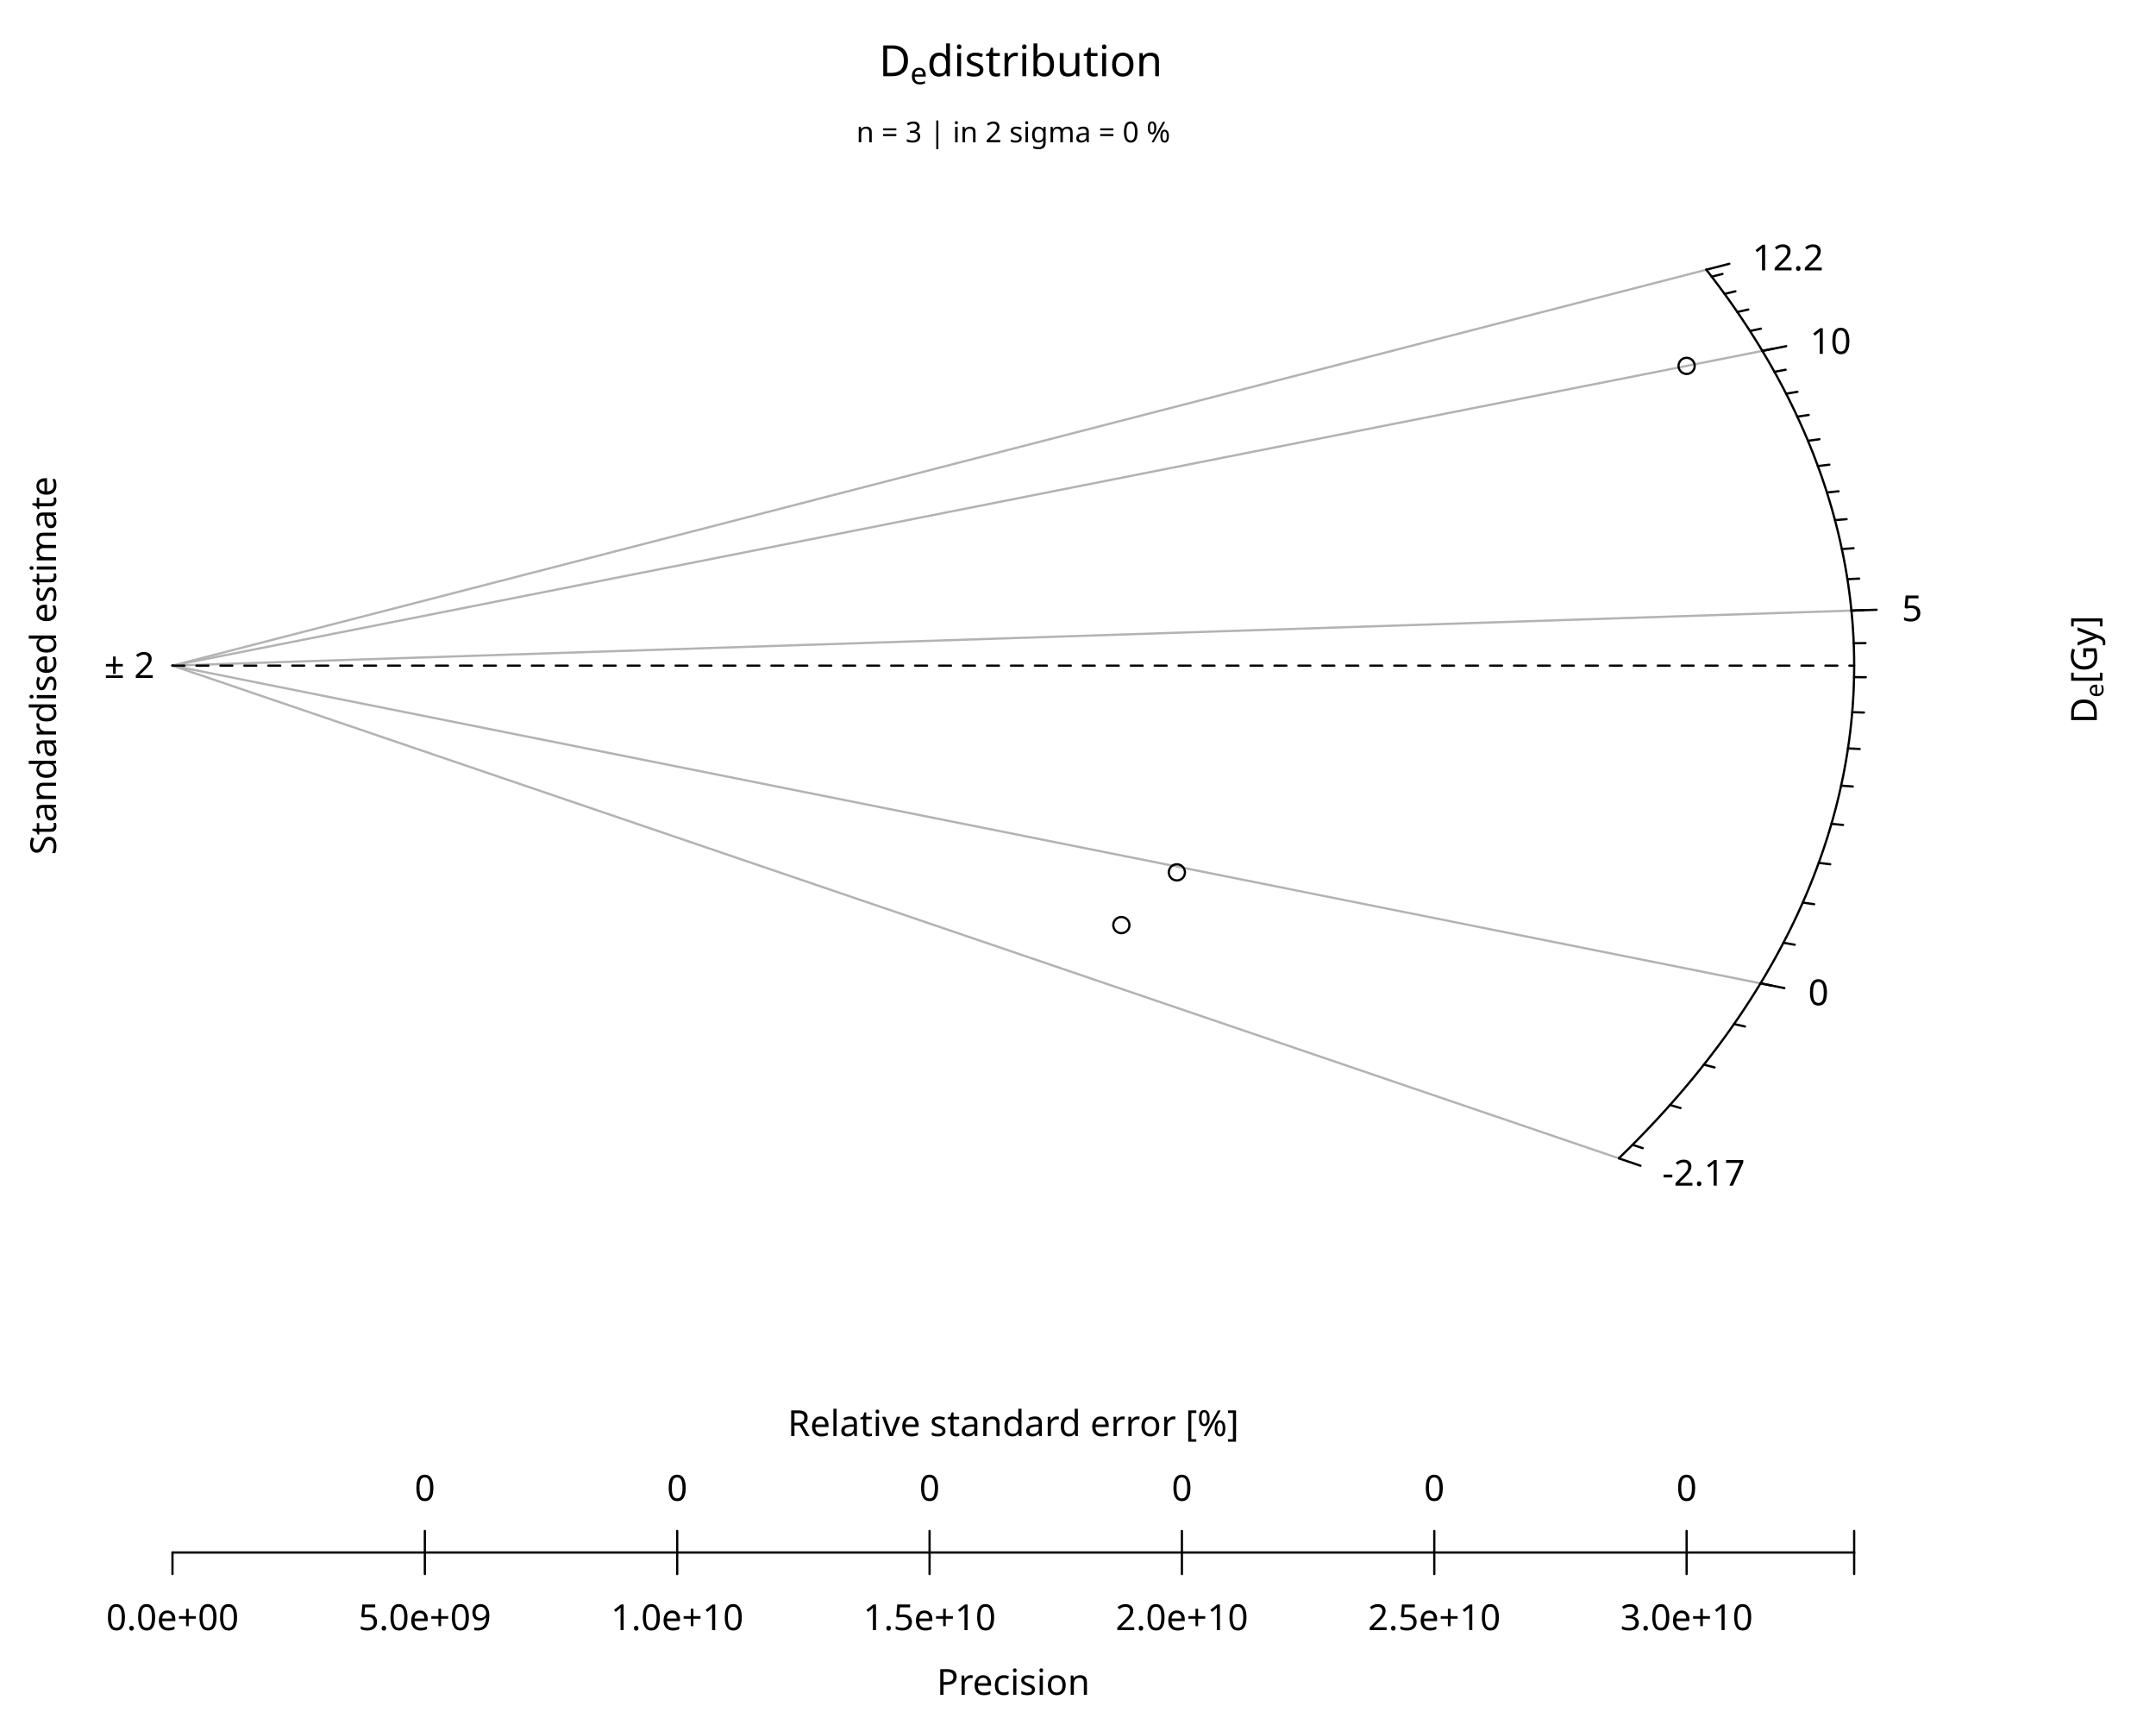
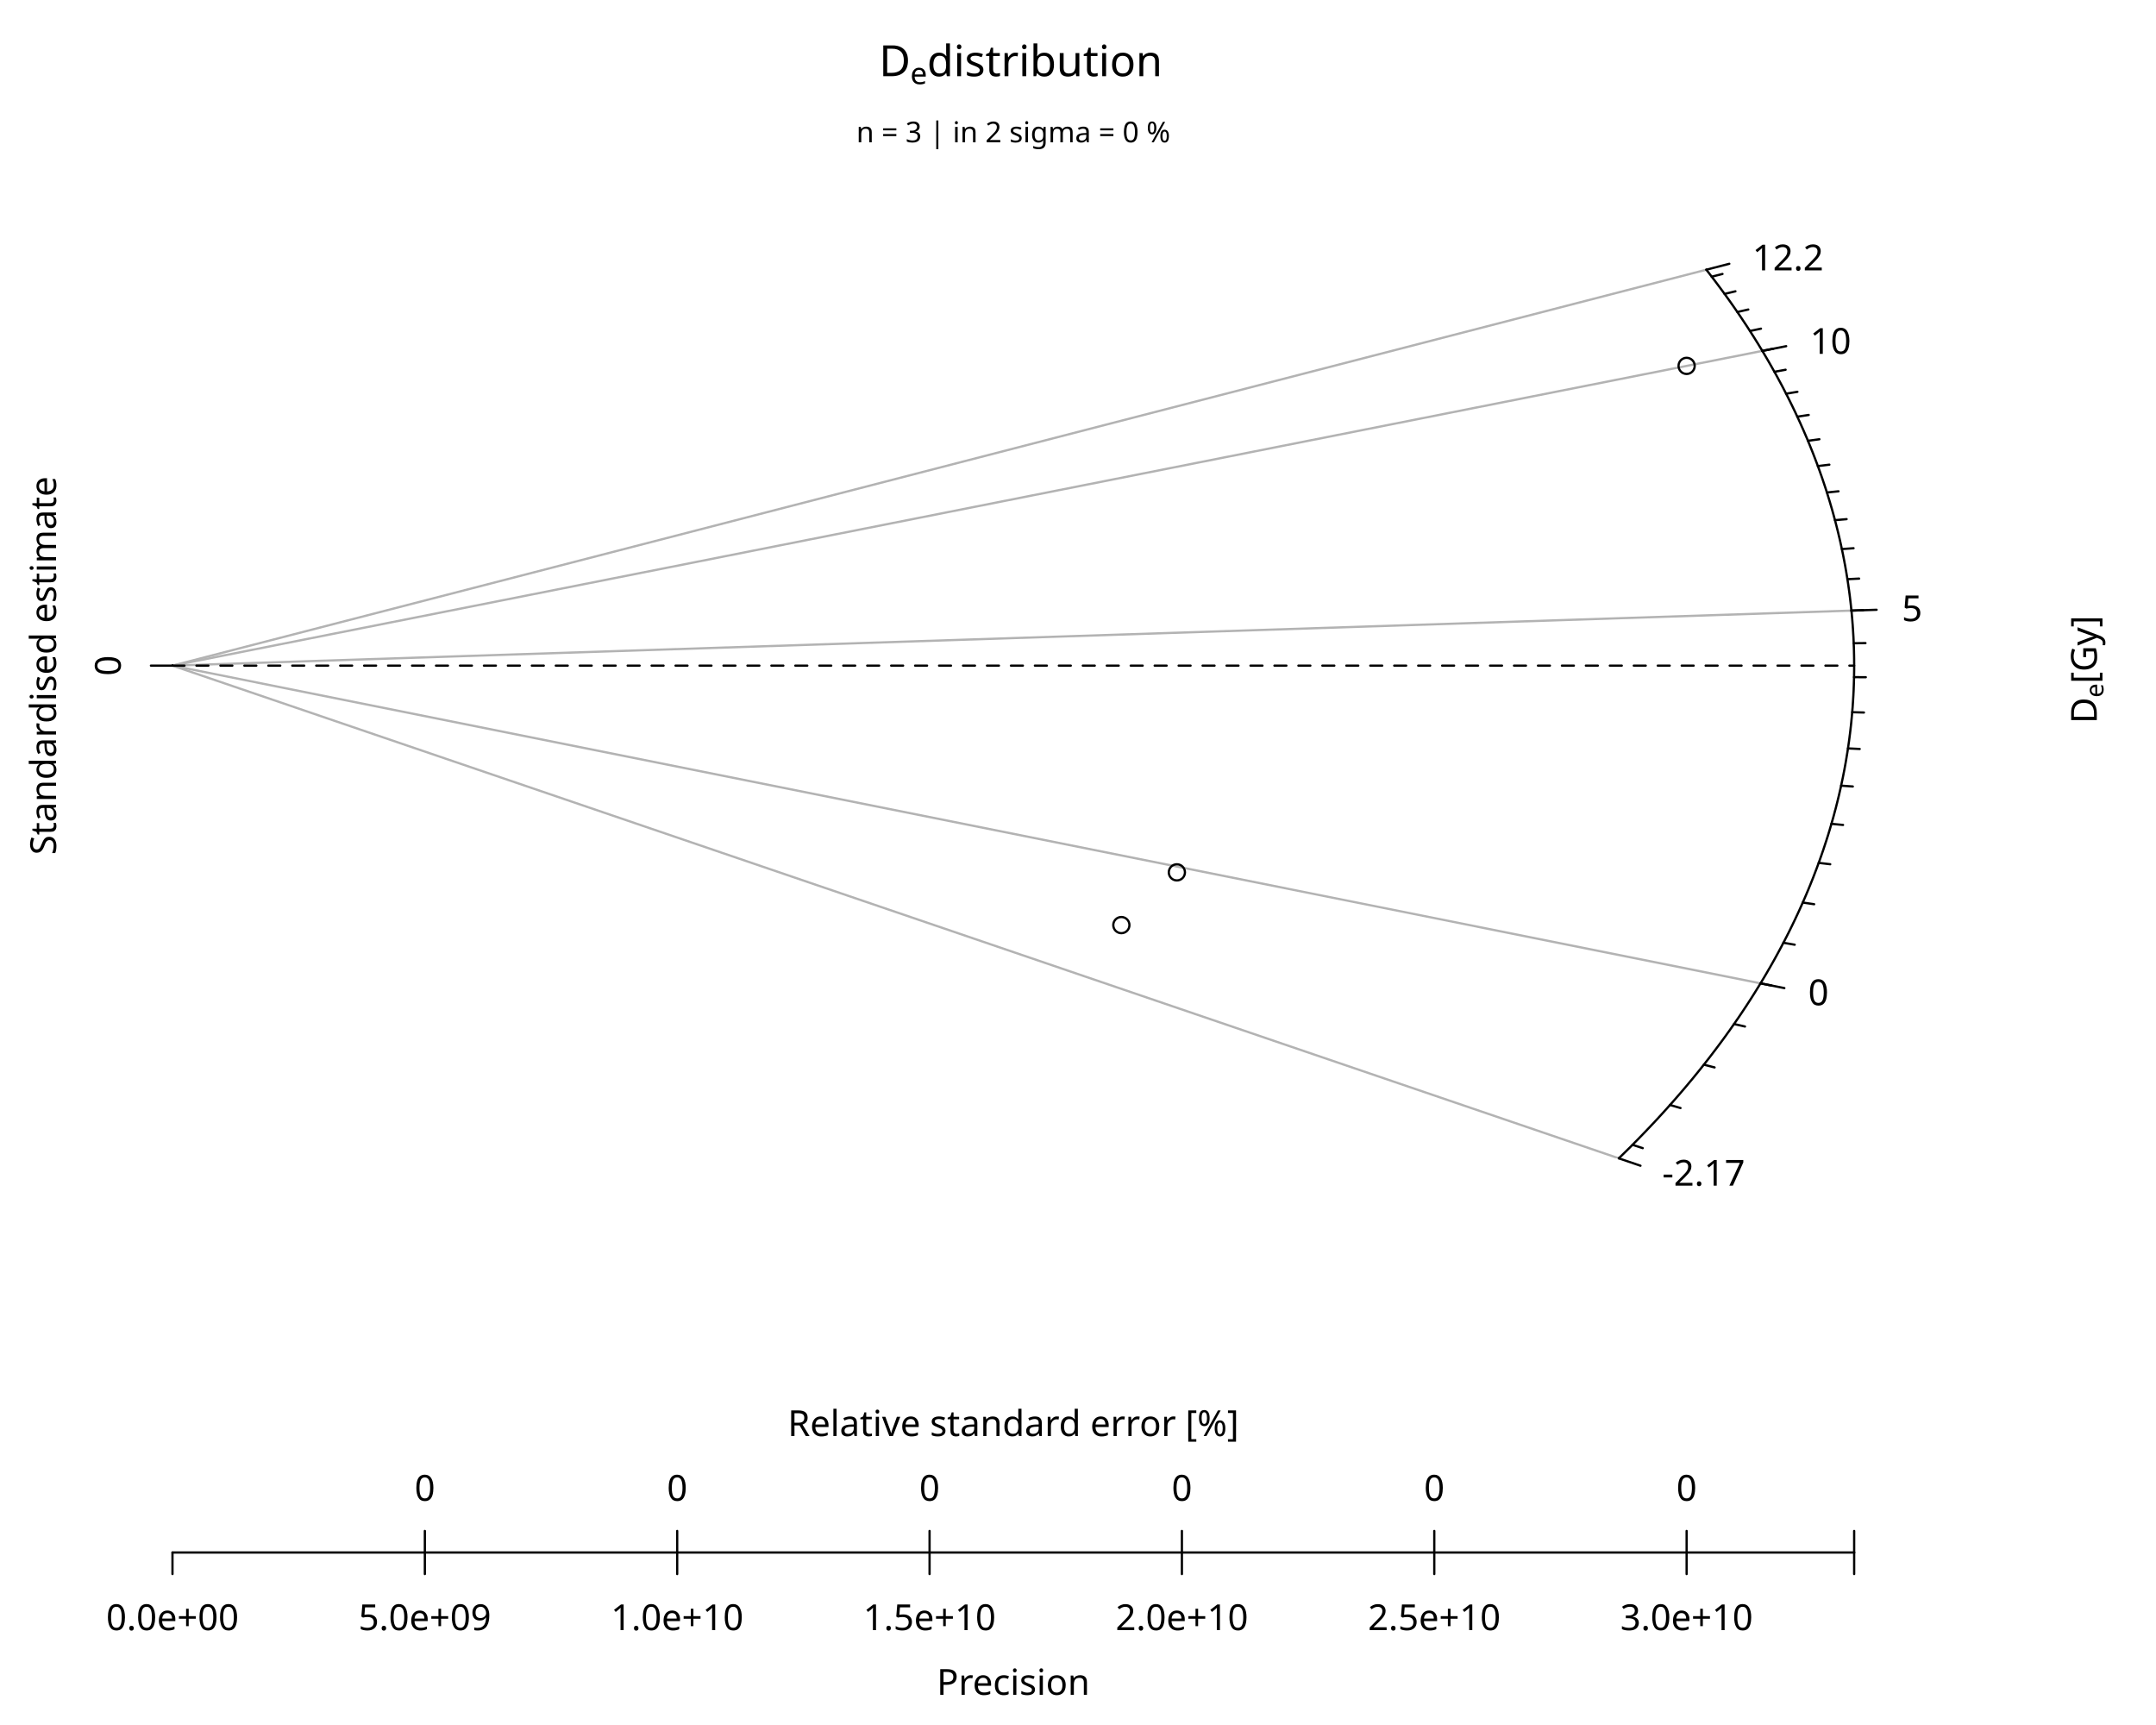
<svg xmlns="http://www.w3.org/2000/svg" class="svglite" data-engine-version="2.0" width="720.00pt" height="576.00pt" viewBox="0 0 720.00 576.00">
  <defs>
    <style type="text/css">
    .svglite line, .svglite polyline, .svglite polygon, .svglite path, .svglite rect, .svglite circle {
      fill: none;
      stroke: #000000;
      stroke-linecap: round;
      stroke-linejoin: round;
      stroke-miterlimit: 10.00;
    }
  </style>
  </defs>
  <rect width="100%" height="100%" style="stroke: none; fill: #FFFFFF;" />
  <defs>
    <clipPath id="cpMC4wMHw3MjAuMDB8MC4wMHw1NzYuMDA=">
      <rect x="0.00" y="0.00" width="720.00" height="576.00" />
    </clipPath>
  </defs>
  <g clip-path="url(#cpMC4wMHw3MjAuMDB8MC4wMHw1NzYuMDA=)">
    <text transform="translate(18.72,222.26) rotate(-90)" text-anchor="middle" style="font-size: 12.00px; font-family: sans;" textLength="119.42px" lengthAdjust="spacingAndGlyphs">Standardised estimate</text>
  </g>
  <defs>
    <clipPath id="cpNTcuNjB8NjE5LjIwfDUwLjQwfDUxOC40MA==">
      <rect x="57.60" y="50.40" width="561.60" height="468.00" />
    </clipPath>
  </defs>
  <g clip-path="url(#cpNTcuNjB8NjE5LjIwfDUwLjQwfDUxOC40MA==)">
    <polygon points="57.60,222.26 57.60,222.26 563.25,222.26 563.25,222.26 " style="stroke-width: 0.75; stroke: none; fill: #CCCCCC;" />
  </g>
  <g clip-path="url(#cpMC4wMHw3MjAuMDB8MC4wMHw1NzYuMDA=)">
    <polyline points="57.60,222.26 540.60,386.78 " style="stroke-width: 0.75; stroke: #B3B3B3;" />
    <polyline points="57.60,222.26 569.83,90.06 " style="stroke-width: 0.75; stroke: #B3B3B3;" />
    <polyline points="57.60,222.26 587.93,328.35 " style="stroke-width: 0.75; stroke: #B3B3B3;" />
    <polyline points="57.60,222.26 618.29,203.89 " style="stroke-width: 0.75; stroke: #B3B3B3;" />
    <polyline points="57.60,222.26 588.53,117.17 " style="stroke-width: 0.75; stroke: #B3B3B3;" />
    <polyline points="57.60,222.26 619.20,222.26 " style="stroke-width: 0.75; stroke-dasharray: 4.00,4.00;" />
    <polygon points="540.60,386.78 541.04,386.35 541.48,385.92 541.92,385.49 542.36,385.06 542.81,384.62 543.25,384.19 543.69,383.75 544.13,383.32 544.57,382.88 545.01,382.44 545.45,382.00 545.88,381.55 546.32,381.11 546.76,380.67 547.20,380.22 547.63,379.77 548.07,379.32 548.51,378.87 548.94,378.42 549.38,377.97 549.81,377.52 550.24,377.06 550.68,376.61 551.11,376.15 551.54,375.69 551.97,375.24 552.41,374.78 552.84,374.31 553.27,373.85 553.70,373.39 554.12,372.92 554.55,372.46 554.98,371.99 555.41,371.52 555.83,371.05 556.26,370.58 556.69,370.11 557.11,369.63 557.53,369.16 557.96,368.68 558.38,368.21 558.80,367.73 559.22,367.25 559.64,366.77 560.06,366.28 560.48,365.80 560.90,365.32 561.32,364.83 561.74,364.34 562.15,363.86 562.57,363.37 562.98,362.88 563.40,362.39 563.81,361.89 564.22,361.40 564.64,360.90 565.05,360.41 565.46,359.91 565.87,359.41 566.27,358.91 566.68,358.41 567.09,357.91 567.49,357.40 567.90,356.90 568.30,356.39 568.71,355.88 569.11,355.38 569.51,354.87 569.91,354.35 570.31,353.84 570.71,353.33 571.11,352.81 571.50,352.30 571.90,351.78 572.29,351.26 572.69,350.74 573.08,350.22 573.47,349.70 573.86,349.18 574.25,348.66 574.64,348.13 575.03,347.60 575.42,347.08 575.80,346.55 576.19,346.02 576.57,345.49 576.95,344.95 577.34,344.42 577.72,343.89 578.09,343.35 578.47,342.81 578.85,342.27 579.23,341.74 579.60,341.19 579.97,340.65 580.35,340.11 580.72,339.57 581.09,339.02 581.46,338.47 581.82,337.93 582.19,337.38 582.55,336.83 582.92,336.28 583.28,335.73 583.64,335.17 584.00,334.62 584.36,334.06 584.72,333.51 585.07,332.95 585.43,332.39 585.78,331.83 586.13,331.27 586.48,330.71 586.83,330.14 587.18,329.58 587.53,329.01 587.87,328.45 588.22,327.88 588.56,327.31 588.90,326.74 589.24,326.17 589.58,325.60 589.92,325.02 590.25,324.45 590.58,323.87 590.92,323.30 591.25,322.72 591.58,322.14 591.91,321.56 592.23,320.98 592.56,320.40 592.88,319.82 593.20,319.23 593.52,318.65 593.84,318.06 594.16,317.47 594.47,316.88 594.79,316.30 595.10,315.71 595.41,315.11 595.72,314.52 596.03,313.93 596.33,313.33 596.64,312.74 596.94,312.14 597.24,311.55 597.54,310.95 597.84,310.35 598.13,309.75 598.43,309.15 598.72,308.54 599.01,307.94 599.30,307.34 599.59,306.73 599.87,306.12 600.16,305.52 600.44,304.91 600.72,304.30 601.00,303.69 601.27,303.08 601.55,302.47 601.82,301.86 602.09,301.24 602.36,300.63 602.63,300.01 602.89,299.40 603.16,298.78 603.42,298.16 603.68,297.54 603.94,296.92 604.19,296.30 604.45,295.68 604.70,295.06 604.95,294.43 605.20,293.81 605.45,293.18 605.69,292.56 605.93,291.93 606.17,291.30 606.41,290.67 606.65,290.05 606.88,289.42 607.12,288.78 607.35,288.15 607.58,287.52 607.80,286.89 608.03,286.25 608.25,285.62 608.47,284.98 608.69,284.35 608.91,283.71 609.12,283.07 609.33,282.43 609.54,281.79 609.75,281.15 609.96,280.51 610.16,279.87 610.37,279.23 610.57,278.59 610.76,277.94 610.96,277.30 611.15,276.65 611.34,276.01 611.53,275.36 611.72,274.71 611.90,274.07 612.09,273.42 612.27,272.77 612.45,272.12 612.62,271.47 612.79,270.82 612.97,270.17 613.14,269.52 613.30,268.86 613.47,268.21 613.63,267.56 613.79,266.90 613.95,266.25 614.11,265.59 614.26,264.94 614.41,264.28 614.56,263.62 614.71,262.97 614.85,262.31 614.99,261.65 615.13,260.99 615.27,260.33 615.41,259.67 615.54,259.01 615.67,258.35 615.80,257.69 615.93,257.03 616.05,256.36 616.17,255.70 616.29,255.04 616.41,254.37 616.52,253.71 616.63,253.05 616.74,252.38 616.85,251.72 616.96,251.05 617.06,250.38 617.16,249.72 617.26,249.05 617.35,248.38 617.45,247.72 617.54,247.05 617.63,246.38 617.71,245.71 617.80,245.04 617.88,244.37 617.96,243.71 618.03,243.04 618.11,242.37 618.18,241.70 618.25,241.03 618.31,240.36 618.38,239.68 618.44,239.01 618.50,238.34 618.56,237.67 618.61,237.00 618.67,236.33 618.72,235.66 618.76,234.98 618.81,234.31 618.85,233.64 618.89,232.97 618.93,232.29 618.96,231.62 619.00,230.95 619.03,230.27 619.05,229.60 619.08,228.93 619.10,228.25 619.12,227.58 619.14,226.91 619.16,226.23 619.17,225.56 619.18,224.89 619.19,224.21 619.20,223.54 619.20,222.86 619.20,222.19 619.20,221.52 619.19,220.84 619.19,220.17 619.18,219.50 619.17,218.82 619.15,218.15 619.14,217.47 619.12,216.80 619.10,216.13 619.07,215.45 619.05,214.78 619.02,214.11 618.99,213.43 618.96,212.76 618.92,212.09 618.88,211.42 618.84,210.74 618.80,210.07 618.75,209.40 618.71,208.73 618.65,208.05 618.60,207.38 618.55,206.71 618.49,206.04 618.43,205.37 618.37,204.70 618.30,204.03 618.23,203.36 618.16,202.69 618.09,202.02 618.02,201.35 617.94,200.68 617.86,200.01 617.78,199.34 617.70,198.67 617.61,198.00 617.52,197.33 617.43,196.67 617.33,196.00 617.24,195.33 617.14,194.67 617.04,194.00 616.94,193.33 616.83,192.67 616.72,192.00 616.61,191.34 616.50,190.67 616.38,190.01 616.27,189.35 616.15,188.68 616.02,188.02 615.90,187.36 615.77,186.70 615.64,186.03 615.51,185.37 615.38,184.71 615.24,184.05 615.11,183.39 614.96,182.74 614.82,182.08 614.68,181.42 614.53,180.76 614.38,180.10 614.23,179.45 614.07,178.79 613.92,178.14 613.76,177.48 613.60,176.83 613.43,176.17 613.27,175.52 613.10,174.87 612.93,174.22 612.76,173.57 612.58,172.92 612.41,172.27 612.23,171.62 612.05,170.97 611.87,170.32 611.68,169.67 611.49,169.03 611.30,168.38 611.11,167.73 610.92,167.09 610.72,166.44 610.52,165.80 610.32,165.16 610.12,164.52 609.92,163.88 609.71,163.23 609.50,162.59 609.29,161.96 609.08,161.32 608.86,160.68 608.65,160.04 608.43,159.41 608.21,158.77 607.98,158.14 607.76,157.50 607.53,156.87 607.30,156.24 607.07,155.61 606.84,154.97 606.60,154.34 606.36,153.72 606.13,153.09 605.88,152.46 605.64,151.83 605.40,151.21 605.15,150.58 604.90,149.96 604.65,149.34 604.40,148.71 604.14,148.09 603.88,147.47 603.63,146.85 603.37,146.23 603.10,145.61 602.84,145.00 602.57,144.38 602.31,143.77 602.04,143.15 601.76,142.54 601.49,141.93 601.22,141.31 600.94,140.70 600.66,140.09 600.38,139.48 600.10,138.88 599.81,138.27 599.53,137.66 599.24,137.06 598.95,136.46 598.66,135.85 598.37,135.25 598.07,134.65 597.78,134.05 597.48,133.45 597.18,132.85 596.88,132.25 596.57,131.66 596.27,131.06 595.96,130.47 595.66,129.88 595.35,129.28 595.04,128.69 594.72,128.10 594.41,127.51 594.09,126.93 593.78,126.34 593.46,125.75 593.14,125.17 592.81,124.58 592.49,124.00 592.16,123.42 591.84,122.84 591.51,122.26 591.18,121.68 590.85,121.10 590.52,120.53 590.18,119.95 589.85,119.38 589.51,118.81 589.17,118.23 588.83,117.66 588.49,117.09 588.15,116.52 587.80,115.96 587.46,115.39 587.11,114.82 586.76,114.26 586.41,113.70 586.06,113.14 585.71,112.57 585.35,112.01 585.00,111.46 584.64,110.90 584.29,110.34 583.93,109.79 583.57,109.23 583.21,108.68 582.84,108.13 582.48,107.58 582.11,107.03 581.75,106.48 581.38,105.93 581.01,105.39 580.64,104.84 580.27,104.30 579.90,103.76 579.52,103.21 579.15,102.67 578.77,102.13 578.40,101.60 578.02,101.06 577.64,100.52 577.26,99.99 576.88,99.46 576.49,98.92 576.11,98.39 575.72,97.86 575.34,97.33 574.95,96.81 574.56,96.28 574.17,95.76 573.78,95.23 573.39,94.71 573.00,94.19 572.61,93.67 572.21,93.15 571.82,92.63 571.42,92.11 571.03,91.60 570.63,91.08 570.23,90.57 569.83,90.06 569.83,50.40 619.20,50.40 619.20,518.40 57.60,518.40 57.60,386.78 540.60,386.78 " style="stroke-width: 0.75; stroke: none; fill: #FFFFFF;" />
    <text x="293.58" y="25.44" style="font-size: 14.40px; font-family: sans;" textLength="10.40px" lengthAdjust="spacingAndGlyphs">D</text>
    <text x="303.98" y="28.10" style="font-size: 10.08px; font-family: sans;" textLength="5.61px" lengthAdjust="spacingAndGlyphs">e</text>
    <text x="309.59" y="25.44" style="font-size: 14.40px; font-family: sans;" textLength="73.64px" lengthAdjust="spacingAndGlyphs"> distribution</text>
    <line x1="57.60" y1="518.40" x2="563.25" y2="518.40" style="stroke-width: 0.75;" />
    <line x1="57.60" y1="518.40" x2="57.60" y2="525.60" style="stroke-width: 0.75;" />
    <line x1="141.88" y1="518.40" x2="141.88" y2="525.60" style="stroke-width: 0.75;" />
    <line x1="226.15" y1="518.40" x2="226.15" y2="525.60" style="stroke-width: 0.75;" />
    <line x1="310.43" y1="518.40" x2="310.43" y2="525.60" style="stroke-width: 0.75;" />
    <line x1="394.70" y1="518.40" x2="394.70" y2="525.60" style="stroke-width: 0.75;" />
    <line x1="478.98" y1="518.40" x2="478.98" y2="525.60" style="stroke-width: 0.75;" />
    <line x1="563.25" y1="518.40" x2="563.25" y2="525.60" style="stroke-width: 0.75;" />
    <text x="57.60" y="544.32" text-anchor="middle" style="font-size: 12.00px; font-family: sans;" textLength="43.72px" lengthAdjust="spacingAndGlyphs">0.0e+00</text>
    <text x="141.88" y="544.32" text-anchor="middle" style="font-size: 12.00px; font-family: sans;" textLength="43.72px" lengthAdjust="spacingAndGlyphs">5.0e+09</text>
    <text x="226.15" y="544.32" text-anchor="middle" style="font-size: 12.00px; font-family: sans;" textLength="43.72px" lengthAdjust="spacingAndGlyphs">1.0e+10</text>
    <text x="310.43" y="544.32" text-anchor="middle" style="font-size: 12.00px; font-family: sans;" textLength="43.72px" lengthAdjust="spacingAndGlyphs">1.5e+10</text>
    <text x="394.70" y="544.32" text-anchor="middle" style="font-size: 12.00px; font-family: sans;" textLength="43.72px" lengthAdjust="spacingAndGlyphs">2.0e+10</text>
    <text x="478.98" y="544.32" text-anchor="middle" style="font-size: 12.00px; font-family: sans;" textLength="43.72px" lengthAdjust="spacingAndGlyphs">2.5e+10</text>
    <text x="563.25" y="544.32" text-anchor="middle" style="font-size: 12.00px; font-family: sans;" textLength="43.72px" lengthAdjust="spacingAndGlyphs">3.0e+10</text>
    <polyline points="563.25,518.40 619.20,518.40 " style="stroke-width: 0.75;" />
    <line x1="619.20" y1="518.40" x2="619.20" y2="511.20" style="stroke-width: 0.75;" />
    <line x1="619.20" y1="518.40" x2="619.20" y2="525.60" style="stroke-width: 0.75;" />
    <text x="338.40" y="479.52" text-anchor="middle" style="font-size: 12.00px; font-family: sans;" textLength="142.74px" lengthAdjust="spacingAndGlyphs">Relative standard error [%]</text>
    <text x="338.40" y="565.92" text-anchor="middle" style="font-size: 12.00px; font-family: sans;" textLength="49.36px" lengthAdjust="spacingAndGlyphs">Precision</text>
    <line x1="141.88" y1="518.40" x2="141.88" y2="511.20" style="stroke-width: 0.75;" />
    <line x1="226.15" y1="518.40" x2="226.15" y2="511.20" style="stroke-width: 0.75;" />
    <line x1="310.43" y1="518.40" x2="310.43" y2="511.20" style="stroke-width: 0.75;" />
    <line x1="394.70" y1="518.40" x2="394.70" y2="511.20" style="stroke-width: 0.75;" />
    <line x1="478.98" y1="518.40" x2="478.98" y2="511.20" style="stroke-width: 0.75;" />
    <line x1="563.25" y1="518.40" x2="563.25" y2="511.20" style="stroke-width: 0.75;" />
    <text x="141.88" y="501.12" text-anchor="middle" style="font-size: 12.00px; font-family: sans;" textLength="6.67px" lengthAdjust="spacingAndGlyphs">0</text>
    <text x="226.15" y="501.12" text-anchor="middle" style="font-size: 12.00px; font-family: sans;" textLength="6.67px" lengthAdjust="spacingAndGlyphs">0</text>
    <text x="310.43" y="501.12" text-anchor="middle" style="font-size: 12.00px; font-family: sans;" textLength="6.67px" lengthAdjust="spacingAndGlyphs">0</text>
    <text x="394.70" y="501.12" text-anchor="middle" style="font-size: 12.00px; font-family: sans;" textLength="6.67px" lengthAdjust="spacingAndGlyphs">0</text>
    <text x="478.98" y="501.12" text-anchor="middle" style="font-size: 12.00px; font-family: sans;" textLength="6.67px" lengthAdjust="spacingAndGlyphs">0</text>
    <text x="563.25" y="501.12" text-anchor="middle" style="font-size: 12.00px; font-family: sans;" textLength="6.67px" lengthAdjust="spacingAndGlyphs">0</text>
    <polyline points="545.18,382.26 548.59,383.38 " style="stroke-width: 0.75;" />
    <polyline points="557.71,368.96 561.21,369.99 " style="stroke-width: 0.75;" />
    <polyline points="569.01,355.50 572.59,356.43 " style="stroke-width: 0.75;" />
    <polyline points="579.09,341.93 582.74,342.77 " style="stroke-width: 0.75;" />
    <polyline points="587.93,328.35 591.65,329.09 " style="stroke-width: 0.75;" />
    <polyline points="595.57,314.80 599.34,315.45 " style="stroke-width: 0.75;" />
    <polyline points="602.03,301.37 605.84,301.93 " style="stroke-width: 0.75;" />
    <polyline points="607.36,288.12 611.21,288.58 " style="stroke-width: 0.75;" />
    <polyline points="611.61,275.09 615.49,275.46 " style="stroke-width: 0.75;" />
    <polyline points="614.85,262.34 618.75,262.62 " style="stroke-width: 0.75;" />
    <polyline points="617.13,249.90 621.05,250.09 " style="stroke-width: 0.75;" />
    <polyline points="618.55,237.81 622.47,237.92 " style="stroke-width: 0.75;" />
    <polyline points="619.16,226.11 623.09,226.13 " style="stroke-width: 0.75;" />
    <polyline points="619.05,214.79 622.98,214.74 " style="stroke-width: 0.75;" />
    <polyline points="618.29,203.89 622.21,203.76 " style="stroke-width: 0.75;" />
    <polyline points="616.95,193.40 620.86,193.20 " style="stroke-width: 0.75;" />
    <polyline points="615.09,183.34 619.00,183.06 " style="stroke-width: 0.75;" />
    <polyline points="612.79,173.69 616.68,173.35 " style="stroke-width: 0.75;" />
    <polyline points="610.10,164.45 613.97,164.05 " style="stroke-width: 0.75;" />
    <polyline points="607.08,155.63 610.92,155.16 " style="stroke-width: 0.75;" />
    <polyline points="603.77,147.19 607.59,146.67 " style="stroke-width: 0.75;" />
    <polyline points="600.22,139.14 604.02,138.56 " style="stroke-width: 0.75;" />
    <polyline points="596.48,131.47 600.25,130.83 " style="stroke-width: 0.75;" />
    <polyline points="592.57,124.15 596.31,123.46 " style="stroke-width: 0.75;" />
    <polyline points="588.53,117.17 592.25,116.43 " style="stroke-width: 0.75;" />
    <polyline points="584.40,110.52 588.09,109.74 " style="stroke-width: 0.75;" />
    <polyline points="580.19,104.18 583.85,103.35 " style="stroke-width: 0.75;" />
    <polyline points="575.93,98.14 579.55,97.27 " style="stroke-width: 0.75;" />
    <polyline points="571.63,92.39 575.23,91.48 " style="stroke-width: 0.75;" />
    <polyline points="540.60,386.78 547.84,389.25 " style="stroke-width: 0.75;" />
    <polyline points="569.83,90.06 577.51,88.08 " style="stroke-width: 0.75;" />
    <polyline points="587.93,328.35 595.89,329.94 " style="stroke-width: 0.75;" />
    <polyline points="618.29,203.89 626.70,203.61 " style="stroke-width: 0.75;" />
    <polyline points="588.53,117.17 596.50,115.59 " style="stroke-width: 0.75;" />
    <polyline points="540.60,386.78 541.04,386.35 541.48,385.92 541.92,385.49 542.36,385.06 542.81,384.62 543.25,384.19 543.69,383.75 544.13,383.32 544.57,382.88 545.01,382.44 545.45,382.00 545.88,381.55 546.32,381.11 546.76,380.67 547.20,380.22 547.63,379.77 548.07,379.32 548.51,378.87 548.94,378.42 549.38,377.97 549.81,377.52 550.24,377.06 550.68,376.61 551.11,376.15 551.54,375.69 551.97,375.24 552.41,374.78 552.84,374.31 553.27,373.85 553.70,373.39 554.12,372.92 554.55,372.46 554.98,371.99 555.41,371.52 555.83,371.05 556.26,370.58 556.69,370.11 557.11,369.63 557.53,369.16 557.96,368.68 558.38,368.21 558.80,367.73 559.22,367.25 559.64,366.77 560.06,366.28 560.48,365.80 560.90,365.32 561.32,364.83 561.74,364.34 562.15,363.86 562.57,363.37 562.98,362.88 563.40,362.39 563.81,361.89 564.22,361.40 564.64,360.90 565.05,360.41 565.46,359.91 565.87,359.41 566.27,358.91 566.68,358.41 567.09,357.91 567.49,357.40 567.90,356.90 568.30,356.39 568.71,355.88 569.11,355.38 569.51,354.87 569.91,354.35 570.31,353.84 570.71,353.33 571.11,352.81 571.50,352.30 571.90,351.78 572.29,351.26 572.69,350.74 573.08,350.22 573.47,349.70 573.86,349.18 574.25,348.66 574.64,348.13 575.03,347.60 575.42,347.08 575.80,346.55 576.19,346.02 576.57,345.49 576.95,344.95 577.34,344.42 577.72,343.89 578.09,343.35 578.47,342.81 578.85,342.27 579.23,341.74 579.60,341.19 579.97,340.65 580.35,340.11 580.72,339.57 581.09,339.02 581.46,338.47 581.82,337.93 582.19,337.38 582.55,336.83 582.92,336.28 583.28,335.73 583.64,335.17 584.00,334.62 584.36,334.06 584.72,333.51 585.07,332.95 585.43,332.39 585.78,331.83 586.13,331.27 586.48,330.71 586.83,330.14 587.18,329.58 587.53,329.01 587.87,328.45 588.22,327.88 588.56,327.31 588.90,326.74 589.24,326.17 589.58,325.60 589.92,325.02 590.25,324.45 590.58,323.87 590.92,323.30 591.25,322.72 591.58,322.14 591.91,321.56 592.23,320.98 592.56,320.40 592.88,319.82 593.20,319.23 593.52,318.65 593.84,318.06 594.16,317.47 594.47,316.88 594.79,316.30 595.10,315.71 595.41,315.11 595.72,314.52 596.03,313.93 596.33,313.33 596.64,312.74 596.94,312.14 597.24,311.55 597.54,310.95 597.84,310.35 598.13,309.75 598.43,309.15 598.72,308.54 599.01,307.94 599.30,307.34 599.59,306.73 599.87,306.12 600.16,305.52 600.44,304.91 600.72,304.30 601.00,303.69 601.27,303.08 601.55,302.47 601.82,301.86 602.09,301.24 602.36,300.63 602.63,300.01 602.89,299.40 603.16,298.78 603.42,298.16 603.68,297.54 603.94,296.92 604.19,296.30 604.45,295.68 604.70,295.06 604.95,294.43 605.20,293.81 605.45,293.18 605.69,292.56 605.93,291.93 606.17,291.30 606.41,290.67 606.65,290.05 606.88,289.42 607.12,288.78 607.35,288.15 607.58,287.52 607.80,286.89 608.03,286.25 608.25,285.62 608.47,284.98 608.69,284.35 608.91,283.71 609.12,283.07 609.33,282.43 609.54,281.79 609.75,281.15 609.96,280.51 610.16,279.87 610.37,279.23 610.57,278.59 610.76,277.94 610.96,277.30 611.15,276.65 611.34,276.01 611.53,275.36 611.72,274.71 611.90,274.07 612.09,273.42 612.27,272.77 612.45,272.12 612.62,271.47 612.79,270.82 612.97,270.17 613.14,269.52 613.30,268.86 613.47,268.21 613.63,267.56 613.79,266.90 613.95,266.25 614.11,265.59 614.26,264.94 614.41,264.28 614.56,263.62 614.71,262.97 614.85,262.31 614.99,261.65 615.13,260.99 615.27,260.33 615.41,259.67 615.54,259.01 615.67,258.35 615.80,257.69 615.93,257.03 616.05,256.36 616.17,255.70 616.29,255.04 616.41,254.37 616.52,253.71 616.63,253.05 616.74,252.38 616.85,251.72 616.96,251.05 617.06,250.38 617.16,249.72 617.26,249.05 617.35,248.38 617.45,247.72 617.54,247.05 617.63,246.38 617.71,245.71 617.80,245.04 617.88,244.37 617.96,243.71 618.03,243.04 618.11,242.37 618.18,241.70 618.25,241.03 618.31,240.36 618.38,239.68 618.44,239.01 618.50,238.34 618.56,237.67 618.61,237.00 618.67,236.33 618.72,235.66 618.76,234.98 618.81,234.31 618.85,233.64 618.89,232.97 618.93,232.29 618.96,231.62 619.00,230.95 619.03,230.27 619.05,229.60 619.08,228.93 619.10,228.25 619.12,227.58 619.14,226.91 619.16,226.23 619.17,225.56 619.18,224.89 619.19,224.21 619.20,223.54 619.20,222.86 619.20,222.19 619.20,221.52 619.19,220.84 619.19,220.17 619.18,219.50 619.17,218.82 619.15,218.15 619.14,217.47 619.12,216.80 619.10,216.13 619.07,215.45 619.05,214.78 619.02,214.11 618.99,213.43 618.96,212.76 618.92,212.09 618.88,211.42 618.84,210.74 618.80,210.07 618.75,209.40 618.71,208.73 618.65,208.05 618.60,207.38 618.55,206.71 618.49,206.04 618.43,205.37 618.37,204.70 618.30,204.03 618.23,203.36 618.16,202.69 618.09,202.02 618.02,201.35 617.94,200.68 617.86,200.01 617.78,199.34 617.70,198.67 617.61,198.00 617.52,197.33 617.43,196.67 617.33,196.00 617.24,195.33 617.14,194.67 617.04,194.00 616.94,193.33 616.83,192.67 616.72,192.00 616.61,191.34 616.50,190.67 616.38,190.01 616.27,189.35 616.15,188.68 616.02,188.02 615.90,187.36 615.77,186.70 615.64,186.03 615.51,185.37 615.38,184.71 615.24,184.05 615.11,183.39 614.96,182.74 614.82,182.08 614.68,181.42 614.53,180.76 614.38,180.10 614.23,179.45 614.07,178.79 613.92,178.14 613.76,177.48 613.60,176.83 613.43,176.17 613.27,175.52 613.10,174.87 612.93,174.22 612.76,173.57 612.58,172.92 612.41,172.27 612.23,171.62 612.05,170.97 611.87,170.32 611.68,169.67 611.49,169.03 611.30,168.38 611.11,167.73 610.92,167.09 610.72,166.44 610.52,165.80 610.32,165.16 610.12,164.52 609.92,163.88 609.71,163.23 609.50,162.59 609.29,161.96 609.08,161.32 608.86,160.68 608.65,160.04 608.43,159.41 608.21,158.77 607.98,158.14 607.76,157.50 607.53,156.87 607.30,156.24 607.07,155.61 606.84,154.97 606.60,154.34 606.36,153.72 606.13,153.09 605.88,152.46 605.64,151.83 605.40,151.21 605.15,150.58 604.90,149.96 604.65,149.34 604.40,148.71 604.14,148.09 603.88,147.47 603.63,146.85 603.37,146.23 603.10,145.61 602.84,145.00 602.57,144.38 602.31,143.77 602.04,143.15 601.76,142.54 601.49,141.93 601.22,141.31 600.94,140.70 600.66,140.09 600.38,139.48 600.10,138.88 599.81,138.27 599.53,137.66 599.24,137.06 598.95,136.46 598.66,135.85 598.37,135.25 598.07,134.65 597.78,134.05 597.48,133.45 597.18,132.85 596.88,132.25 596.57,131.66 596.27,131.06 595.96,130.47 595.66,129.88 595.35,129.28 595.04,128.69 594.72,128.10 594.41,127.51 594.09,126.93 593.78,126.34 593.46,125.75 593.14,125.17 592.81,124.58 592.49,124.00 592.16,123.42 591.84,122.84 591.51,122.26 591.18,121.68 590.85,121.10 590.52,120.53 590.18,119.95 589.85,119.38 589.51,118.81 589.17,118.23 588.83,117.66 588.49,117.09 588.15,116.52 587.80,115.96 587.46,115.39 587.11,114.82 586.76,114.26 586.41,113.70 586.06,113.14 585.71,112.57 585.35,112.01 585.00,111.46 584.64,110.90 584.29,110.34 583.93,109.79 583.57,109.23 583.21,108.68 582.84,108.13 582.48,107.58 582.11,107.03 581.75,106.48 581.38,105.93 581.01,105.39 580.64,104.84 580.27,104.30 579.90,103.76 579.52,103.21 579.15,102.67 578.77,102.13 578.40,101.60 578.02,101.06 577.64,100.52 577.26,99.99 576.88,99.46 576.49,98.92 576.11,98.39 575.72,97.86 575.34,97.33 574.95,96.81 574.56,96.28 574.17,95.76 573.78,95.23 573.39,94.71 573.00,94.19 572.61,93.67 572.21,93.15 571.82,92.63 571.42,92.11 571.03,91.60 570.63,91.08 570.23,90.57 569.83,90.06 " style="stroke-width: 0.75;" />
    <text x="555.09" y="395.91" style="font-size: 12.00px; font-family: sans;" textLength="27.35px" lengthAdjust="spacingAndGlyphs">-2.17</text>
    <text x="585.20" y="90.28" style="font-size: 12.00px; font-family: sans;" textLength="23.36px" lengthAdjust="spacingAndGlyphs">12.2</text>
    <text x="603.84" y="335.66" style="font-size: 12.00px; font-family: sans;" textLength="6.67px" lengthAdjust="spacingAndGlyphs">0</text>
    <text x="635.11" y="207.41" style="font-size: 12.00px; font-family: sans;" textLength="6.67px" lengthAdjust="spacingAndGlyphs">5</text>
    <text x="604.46" y="118.15" style="font-size: 12.00px; font-family: sans;" textLength="13.35px" lengthAdjust="spacingAndGlyphs">10</text>
    <text transform="translate(700.23,241.60) rotate(-90)" style="font-size: 12.00px; font-family: sans;" textLength="8.67px" lengthAdjust="spacingAndGlyphs">D</text>
    <text transform="translate(702.45,232.93) rotate(-90)" style="font-size: 8.40px; font-family: sans;" textLength="4.67px" lengthAdjust="spacingAndGlyphs">e</text>
    <text transform="translate(700.23,228.26) rotate(-90)" style="font-size: 12.00px; font-family: sans;" textLength="25.34px" lengthAdjust="spacingAndGlyphs"> [Gy]</text>
    <circle cx="393.02" cy="291.29" r="2.70" style="stroke-width: 0.75;" />
    <circle cx="374.48" cy="308.90" r="2.70" style="stroke-width: 0.75;" />
    <circle cx="563.25" cy="122.17" r="2.70" style="stroke-width: 0.75;" />
    <line x1="57.60" y1="222.26" x2="57.60" y2="222.26" style="stroke-width: 0.75;" />
-     <line x1="57.60" y1="222.26" x2="57.60" y2="222.26" style="stroke-width: 0.75;" />
-     <text x="43.20" y="226.39" text-anchor="middle" style="font-size: 12.00px; font-family: sans;" textLength="16.60px" lengthAdjust="spacingAndGlyphs">± 2</text>
+     <line x1="57.60" y1="222.26" x2="50.40" y2="222.26" style="stroke-width: 0.75;" />
+     <text transform="translate(40.32,222.26) rotate(-90)" text-anchor="middle" style="font-size: 12.00px; font-family: sans;" textLength="6.67px" lengthAdjust="spacingAndGlyphs">0</text>
    <text x="338.40" y="47.52" text-anchor="middle" style="font-size: 9.60px; font-family: sans;" textLength="100.70px" lengthAdjust="spacingAndGlyphs">n = 3 | in 2 sigma = 0 %</text>
  </g>
</svg>
